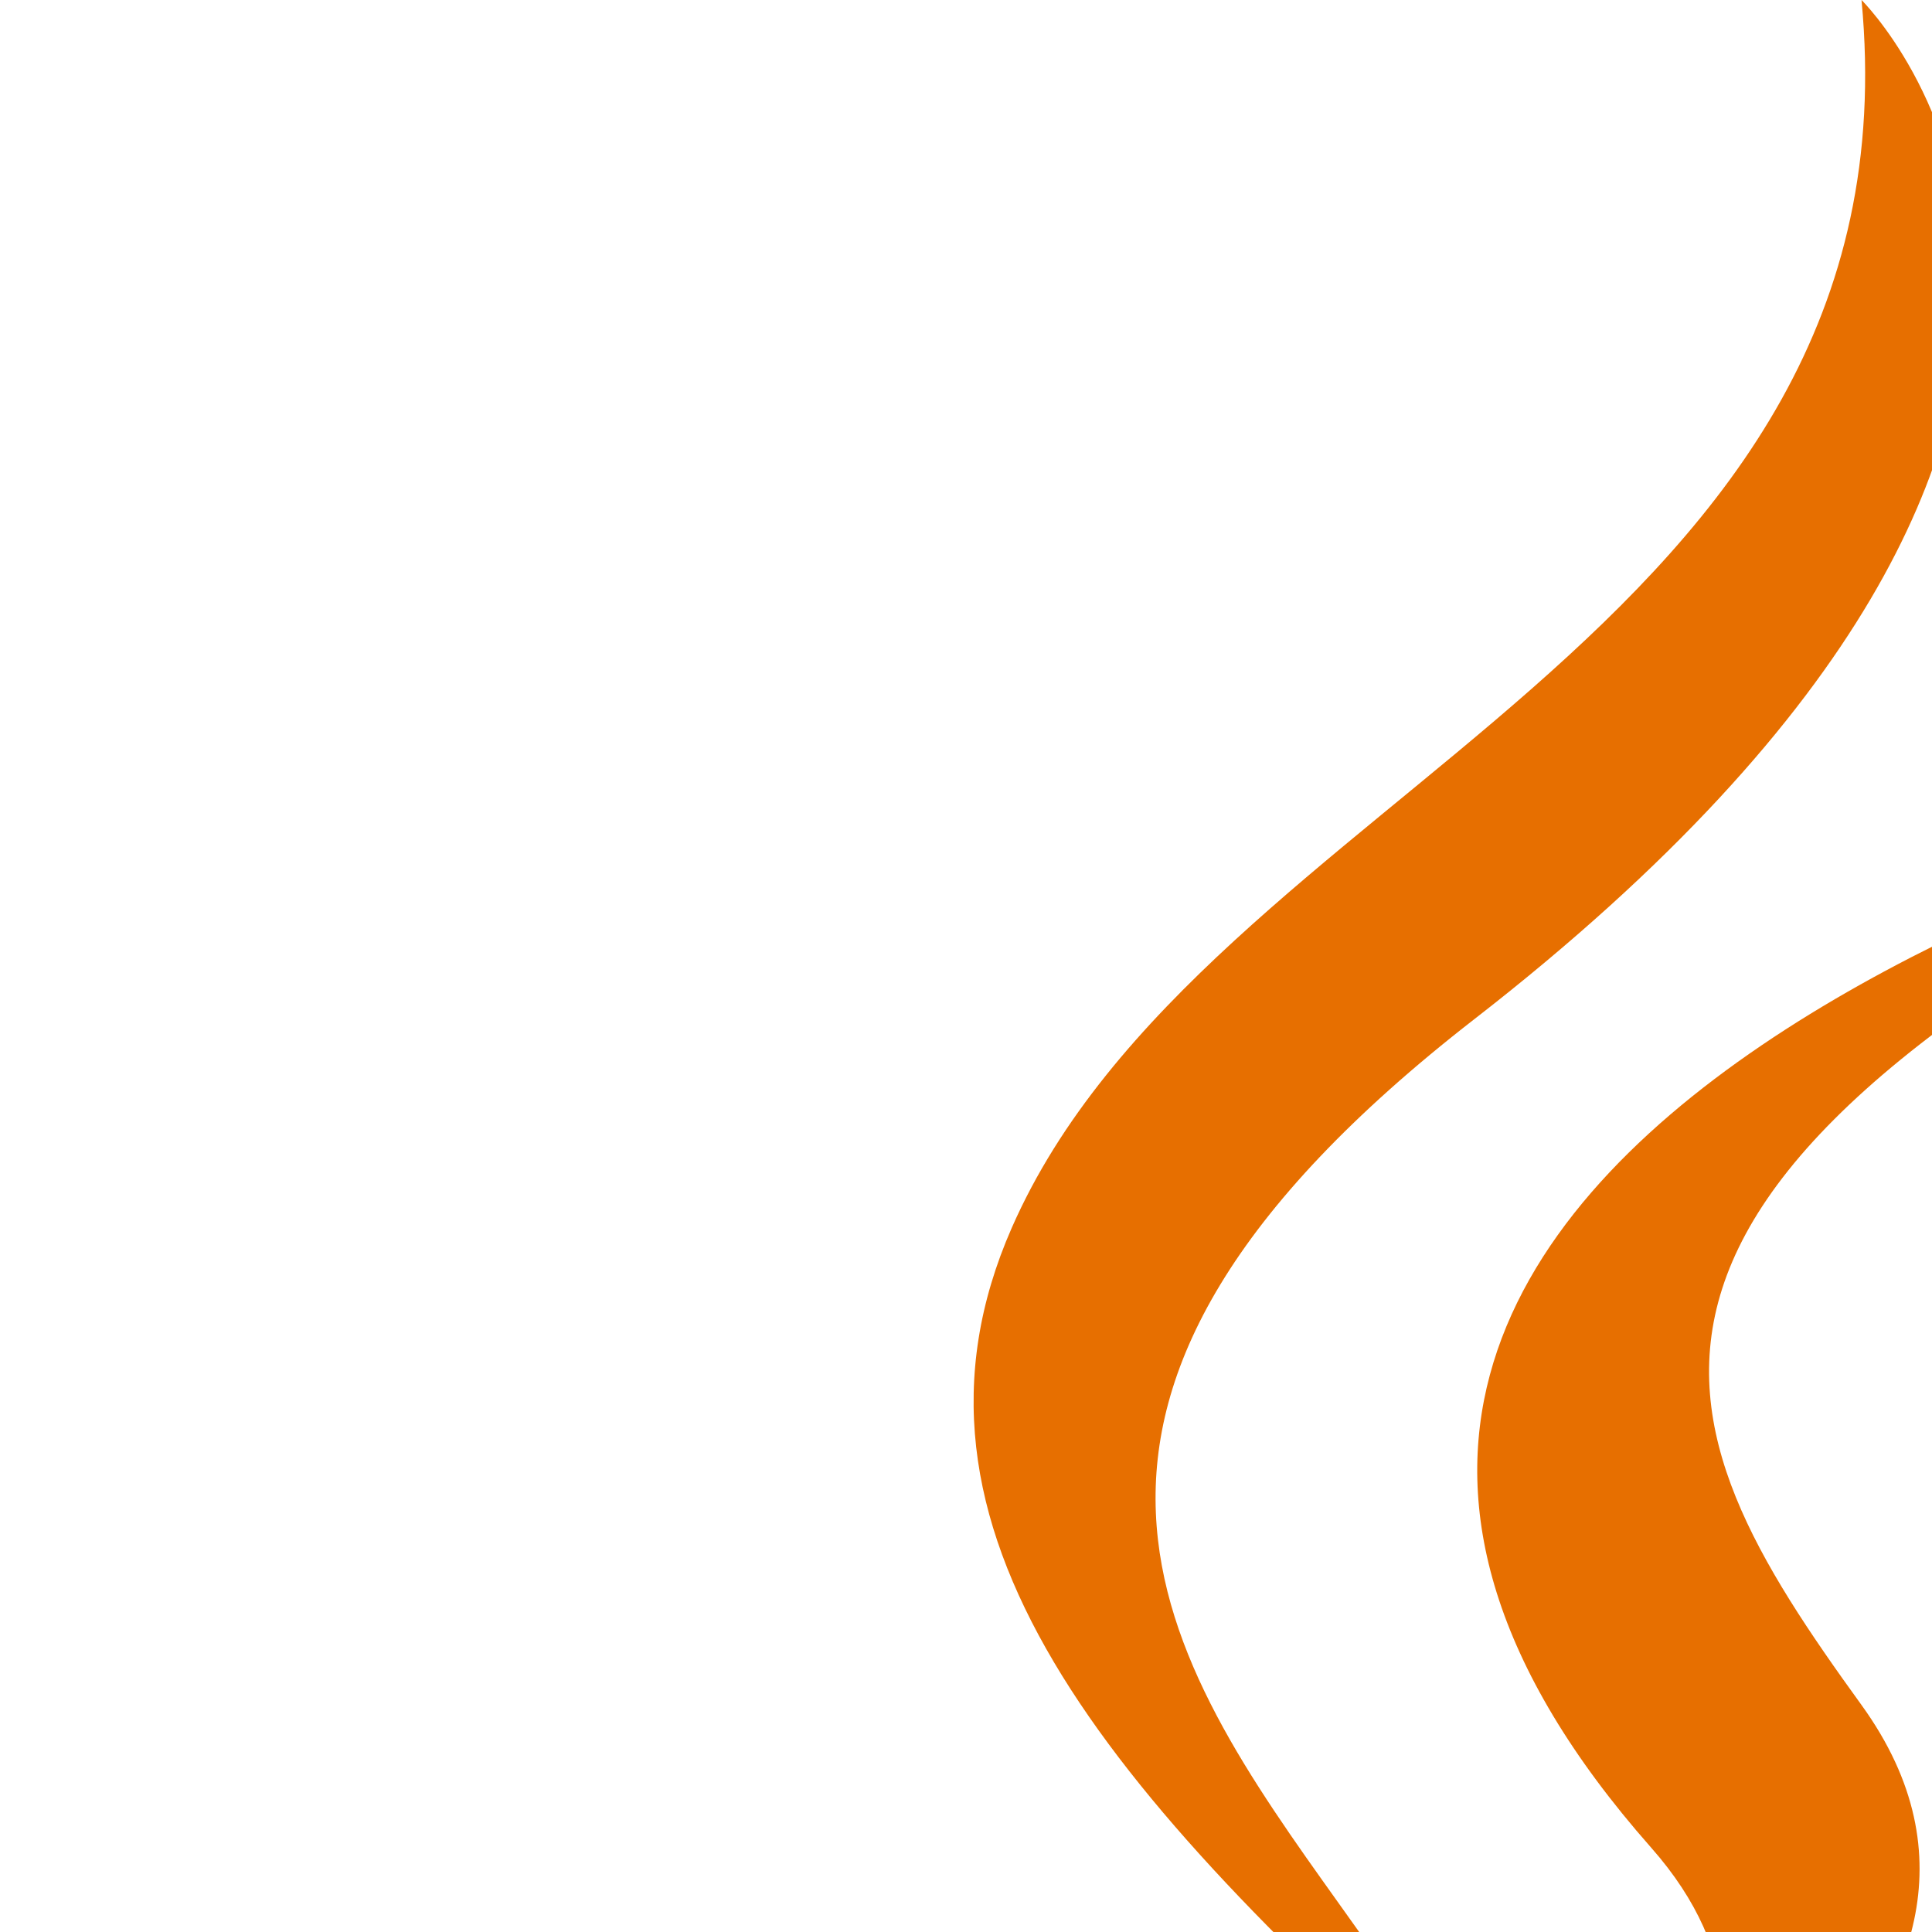
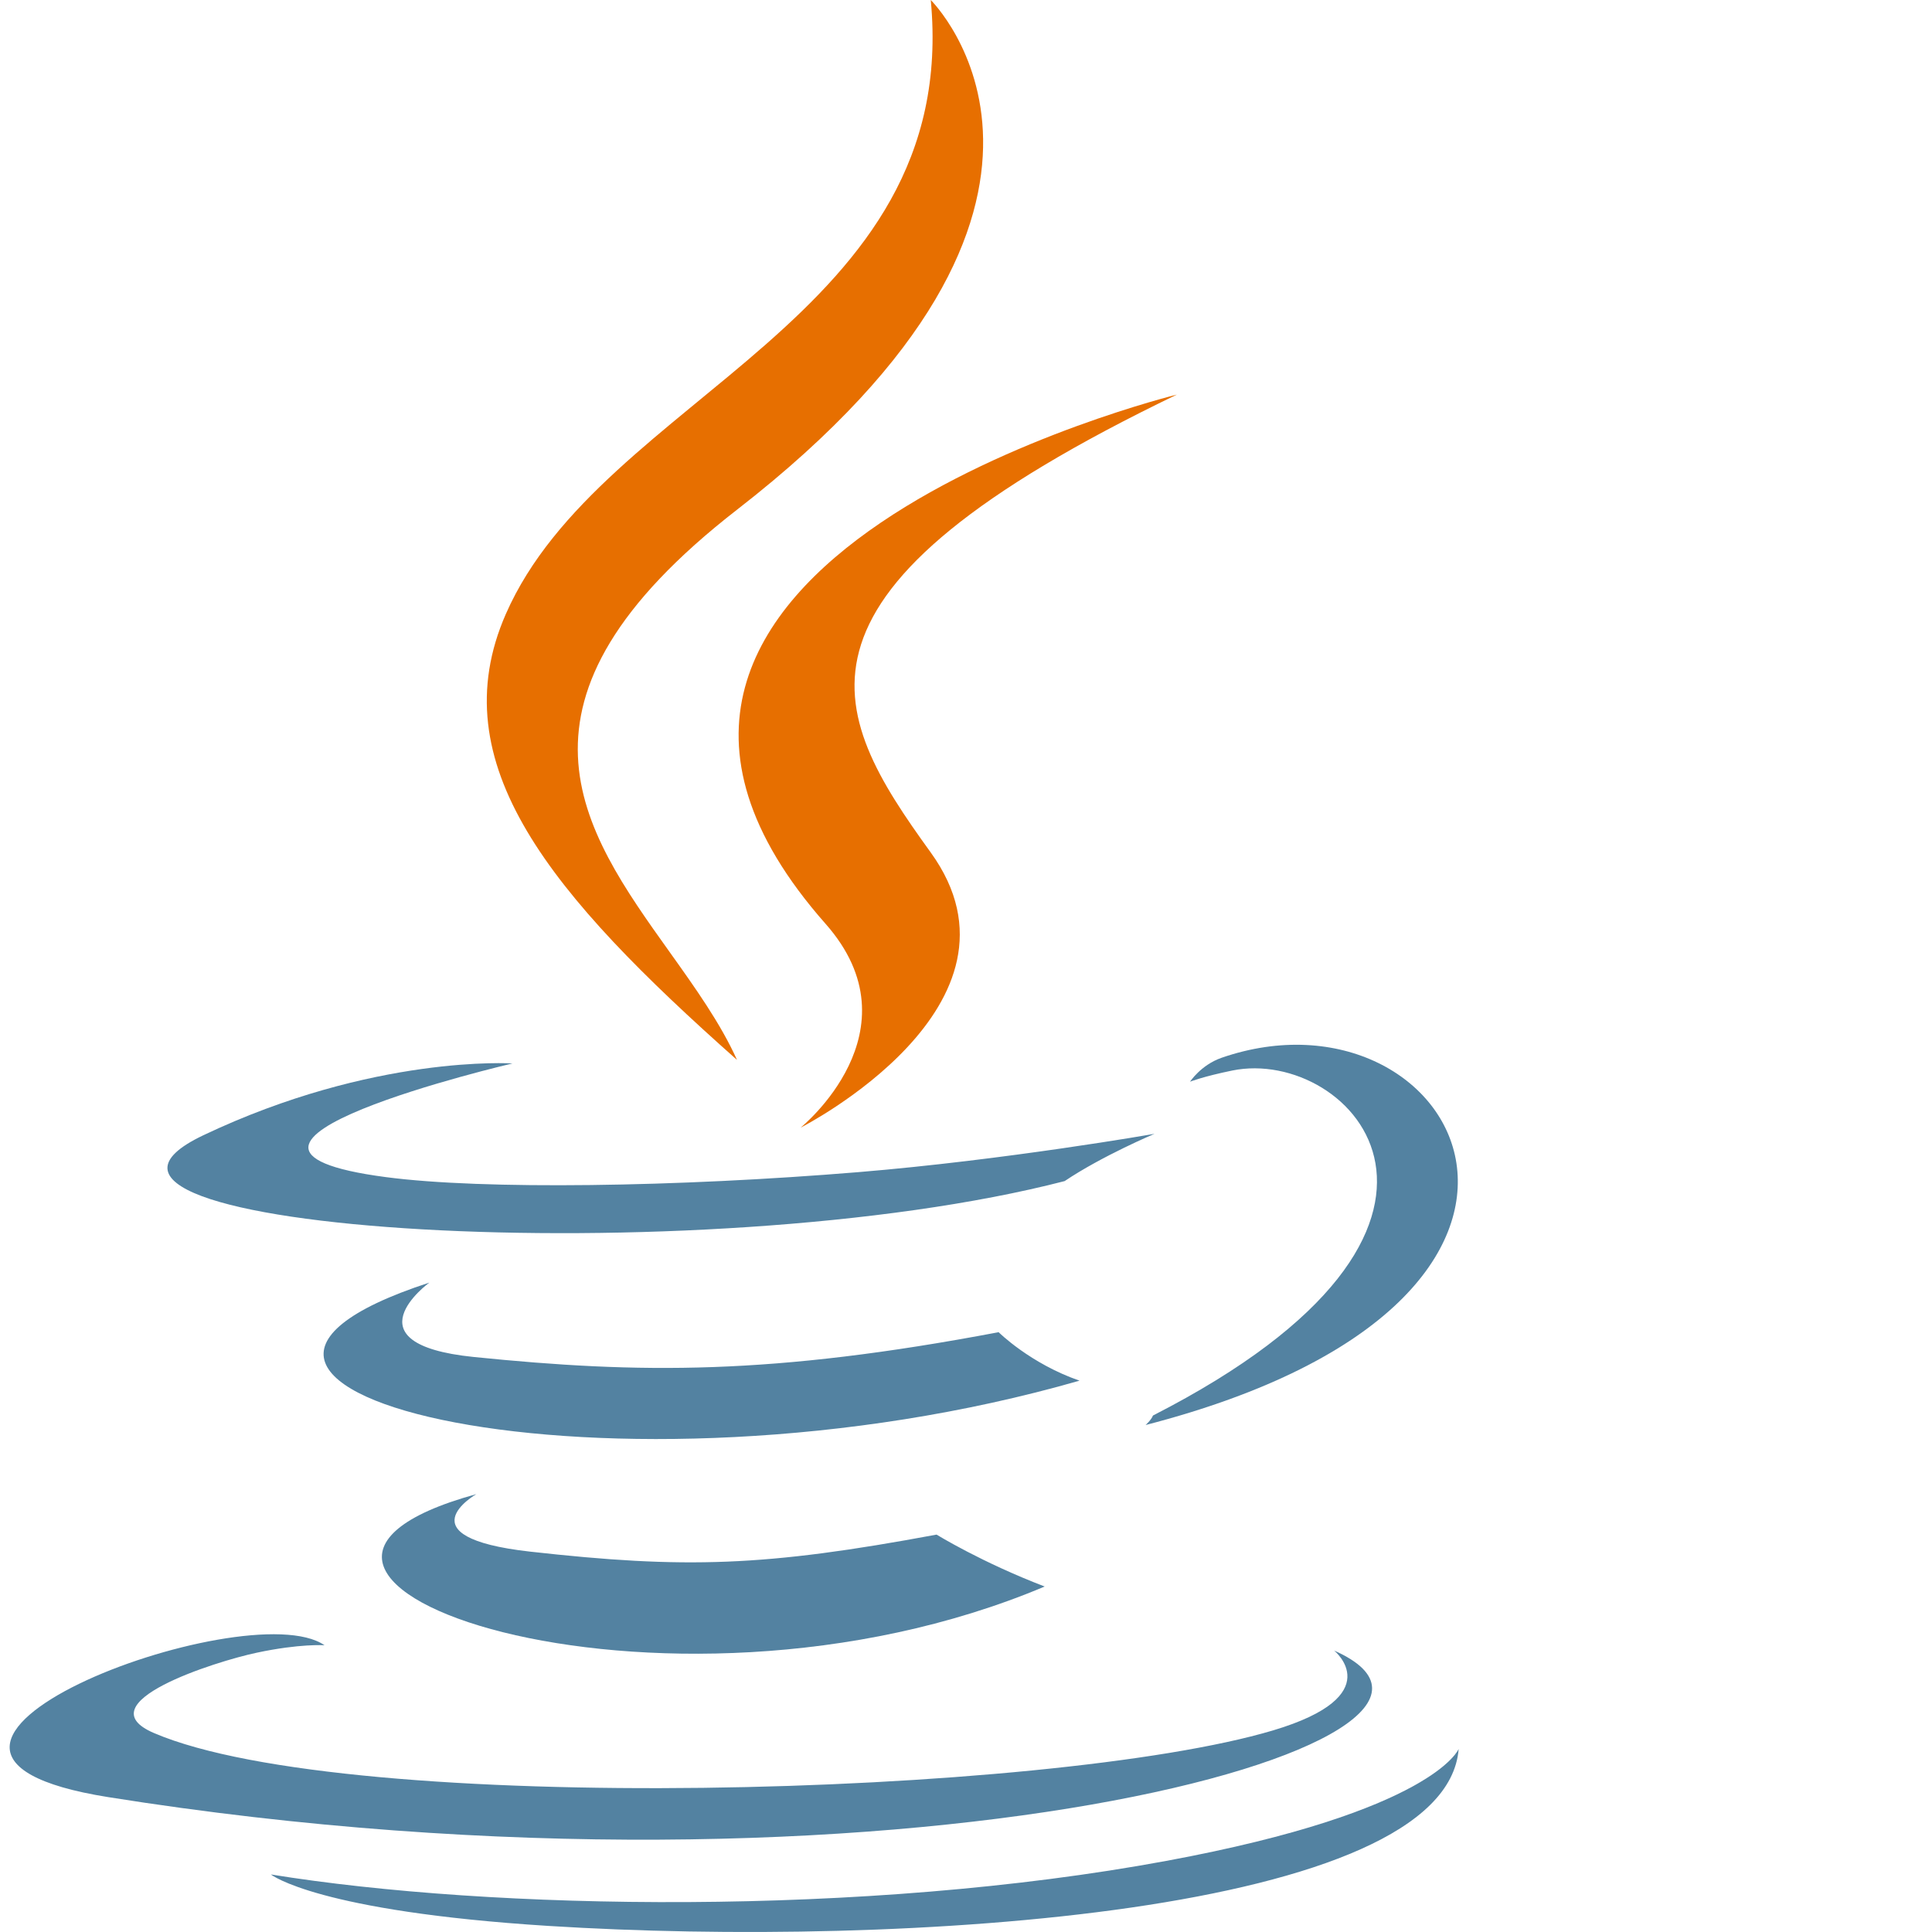
- <svg xmlns="http://www.w3.org/2000/svg" viewBox="0 0 50 50">
+ <svg xmlns="http://www.w3.org/2000/svg" viewBox="0 0 100 100">
  <path d="M38.154 26.377C58.742 10.394 48.176 0 48.176 0C49.748 16.523 31.164 20.424 26.183 31.779C22.784 39.526 28.51 46.31 38.147 54.861C37.295 52.967 35.981 51.127 34.651 49.264C30.114 42.91 25.388 36.291 38.154 26.377Z" fill="#E76F00" />
  <path d="M41.441 58.366C41.441 58.366 47.635 53.368 42.73 47.815C26.102 28.975 60.915 20.424 60.915 20.424C39.66 30.664 42.833 36.742 48.176 44.126C53.896 52.043 41.441 58.366 41.441 58.366Z" fill="#E76F00" />
  <path d="M59.678 73.267C78.757 63.518 69.936 54.149 63.779 55.411C62.27 55.72 61.597 55.988 61.597 55.988C61.597 55.988 62.157 55.125 63.227 54.751C75.408 50.54 84.776 67.172 59.295 73.759C59.295 73.759 59.59 73.499 59.678 73.267Z" fill="#5382A1" />
  <path d="M19.978 60.928C8.041 59.36 26.523 55.044 26.523 55.044C26.523 55.044 19.346 54.568 10.518 58.764C0.081 63.729 36.338 65.987 55.106 61.133C57.057 59.822 59.755 58.687 59.755 58.687C59.755 58.687 52.074 60.036 44.425 60.67C35.066 61.441 25.018 61.592 19.978 60.928Z" fill="#5382A1" />
  <path d="M24.52 70.237C17.863 69.56 22.222 66.387 22.222 66.387C4.997 72.009 31.805 78.384 55.875 71.463C53.316 70.576 51.689 68.954 51.689 68.954C39.926 71.182 33.128 71.11 24.52 70.237Z" fill="#5382A1" />
  <path d="M27.42 80.31C20.769 79.558 24.655 77.336 24.655 77.336C9.019 81.632 34.165 90.508 54.073 82.118C50.812 80.871 48.477 79.431 48.477 79.431C39.597 81.084 35.479 81.214 27.42 80.31Z" fill="#5382A1" />
  <path d="M69.058 85.434C69.058 85.434 71.934 87.764 65.891 89.566C54.4 92.989 18.065 94.023 7.972 89.703C4.343 88.15 11.148 85.996 13.288 85.544C15.52 85.068 16.796 85.157 16.796 85.157C12.761 82.362 -9.286 90.646 5.597 93.018C46.186 99.491 79.586 90.104 69.058 85.434Z" fill="#5382A1" />
  <path d="M75.5 90.525C74.834 99.046 46.712 100.838 28.398 99.686C16.451 98.932 14.057 97.049 14.022 97.022C25.456 98.876 44.734 99.213 60.365 96.32C74.22 93.755 75.5 90.525 75.5 90.525Z" fill="#5382A1" />
</svg>
